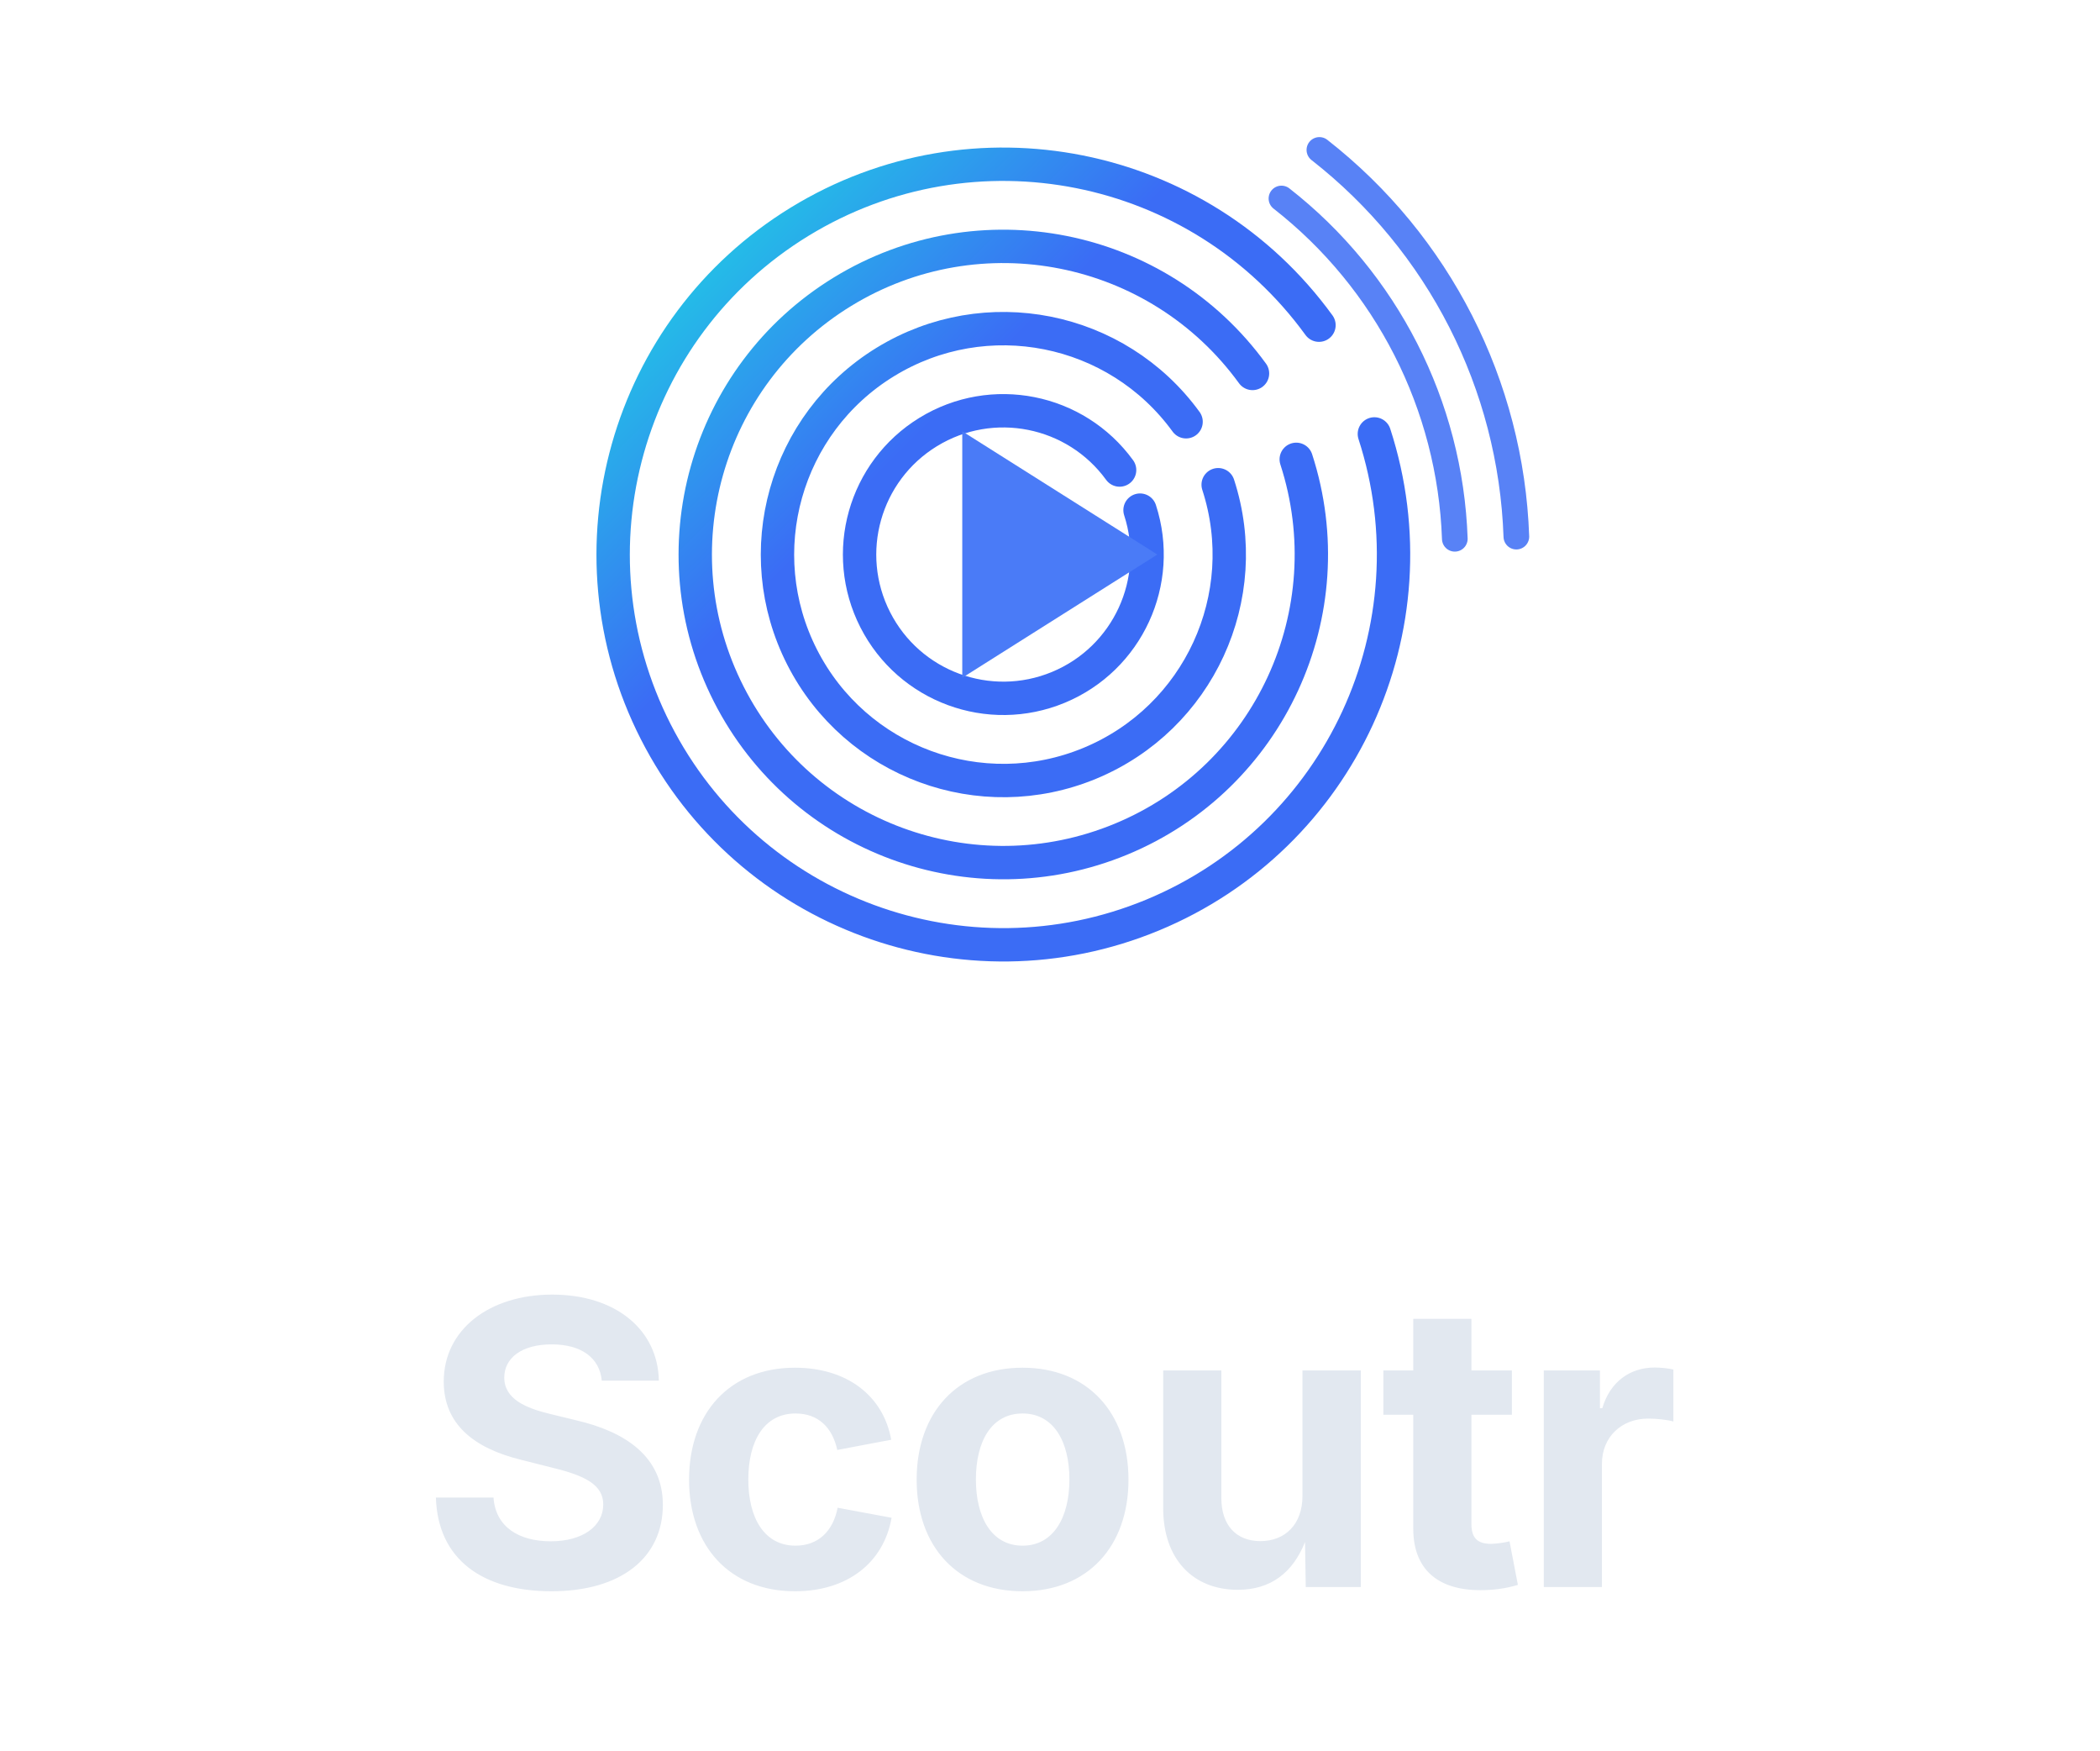
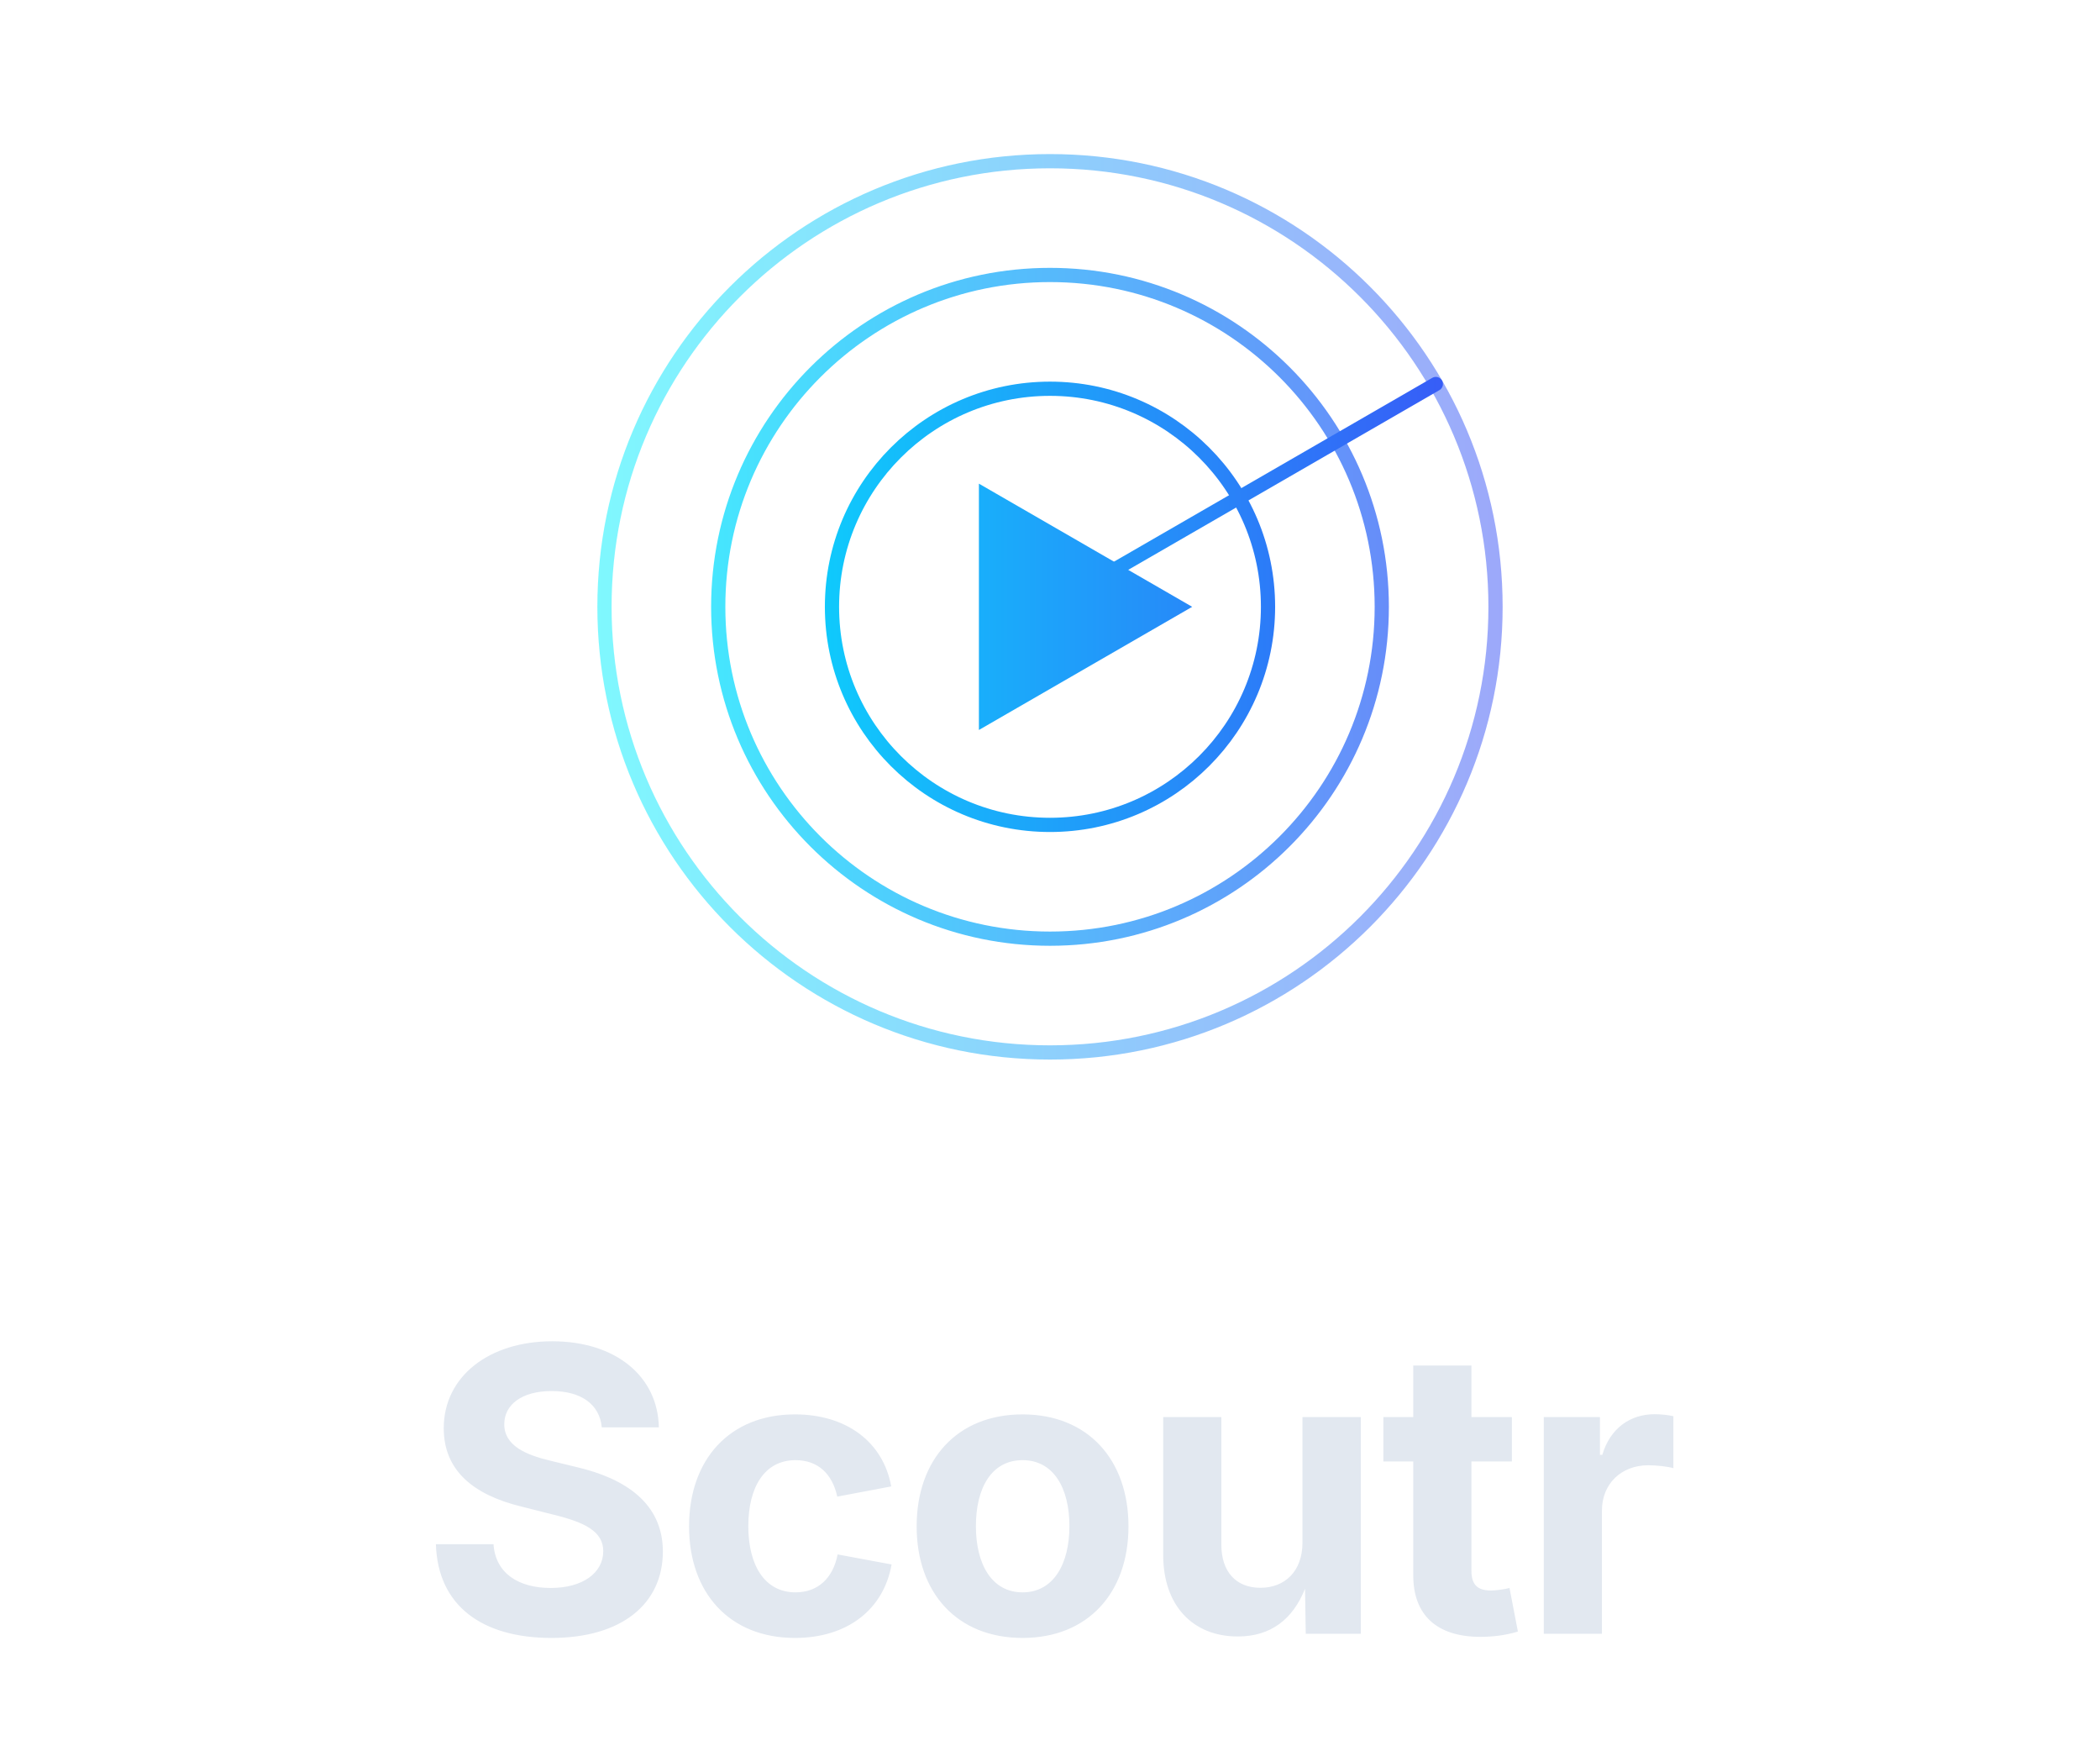
<svg xmlns="http://www.w3.org/2000/svg" width="180" height="150" viewBox="0 0 180 150" fill="none">
-   <defs>
-     <linearGradient id="ringGradS" x1="12" y1="12" x2="84" y2="84" gradientUnits="userSpaceOnUse">
-       <stop offset="0" stop-color="#22e8d6" />
-       <stop offset="0.45" stop-color="#22c3e6" />
-       <stop offset="1" stop-color="#3b6cf5" />
-     </linearGradient>
-     <linearGradient id="playGradS" x1="38" y1="36" x2="59" y2="58" gradientUnits="userSpaceOnUse">
-       <stop offset="0" stop-color="#37c9f0" />
-       <stop offset="1" stop-color="#4a7bf7" />
-     </linearGradient>
-   </defs>
-   <g transform="translate(42, 0) scale(0.44)">
-     <path d="M 126.63 99.35 A 28 28 0 1 1 122.65 91.54" stroke="url(#ringGradS)" stroke-width="6.5" stroke-linecap="round" />
-     <path d="M 141.85 94.40 A 44 44 0 1 1 135.60 82.14" stroke="url(#ringGradS)" stroke-width="6.5" stroke-linecap="round" />
-     <path d="M 157.06 89.46 A 60 60 0 1 1 148.54 72.73" stroke="url(#ringGradS)" stroke-width="6.5" stroke-linecap="round" />
-     <path d="M 172.28 84.51 A 76 76 0 1 1 161.49 63.33" stroke="url(#ringGradS)" stroke-width="6.5" stroke-linecap="round" />
-     <path d="M 154.18 38.66 A 88 88 0 0 1 187.95 104.93" stroke="url(#ringGradS)" stroke-width="5" stroke-linecap="round" opacity="0.85" />
-     <path d="M 161.57 29.20 A 100 100 0 0 1 199.94 104.51" stroke="url(#ringGradS)" stroke-width="5" stroke-linecap="round" opacity="0.85" />
-     <path d="M 92 84 L 130 108 L 92 132 Z" fill="url(#playGradS)" />
+   <g transform="translate(38 0) scale(0.203125)">
+     <defs>
+       <linearGradient id="logoStackedGrad" x1="64" y1="256" x2="448" y2="256" gradientUnits="userSpaceOnUse">
+         <stop offset="0" stop-color="#00F2FE" />
+         <stop offset="1" stop-color="#3B52F6" />
+       </linearGradient>
+     </defs>
+     <g fill="none" stroke="url(#logoStackedGrad)" stroke-width="6">
+       <circle cx="256" cy="256" r="92" stroke-opacity="1" />
+       <circle cx="256" cy="256" r="140" stroke-opacity="0.75" />
+       <circle cx="256" cy="256" r="188" stroke-opacity="0.5" />
+       <line x1="256" y1="256" x2="418.813" y2="162" stroke-linecap="round" />
+     </g>
+     <path d="M316.00 256.00 L226.00 307.96 L226.00 204.04 Z" fill="url(#logoStackedGrad)" />
  </g>
-   <text x="90" y="136" text-anchor="middle" font-family="Inter, 'Helvetica Neue', Arial, sans-serif" font-size="34" font-weight="700" letter-spacing="-0.5" fill="#e2e8f0">Scoutr</text>
+   <text x="90" y="140" text-anchor="middle" font-family="Inter, 'Helvetica Neue', Arial, sans-serif" font-size="34" font-weight="700" letter-spacing="-0.5" fill="#e2e8f0">Scoutr</text>
</svg>
